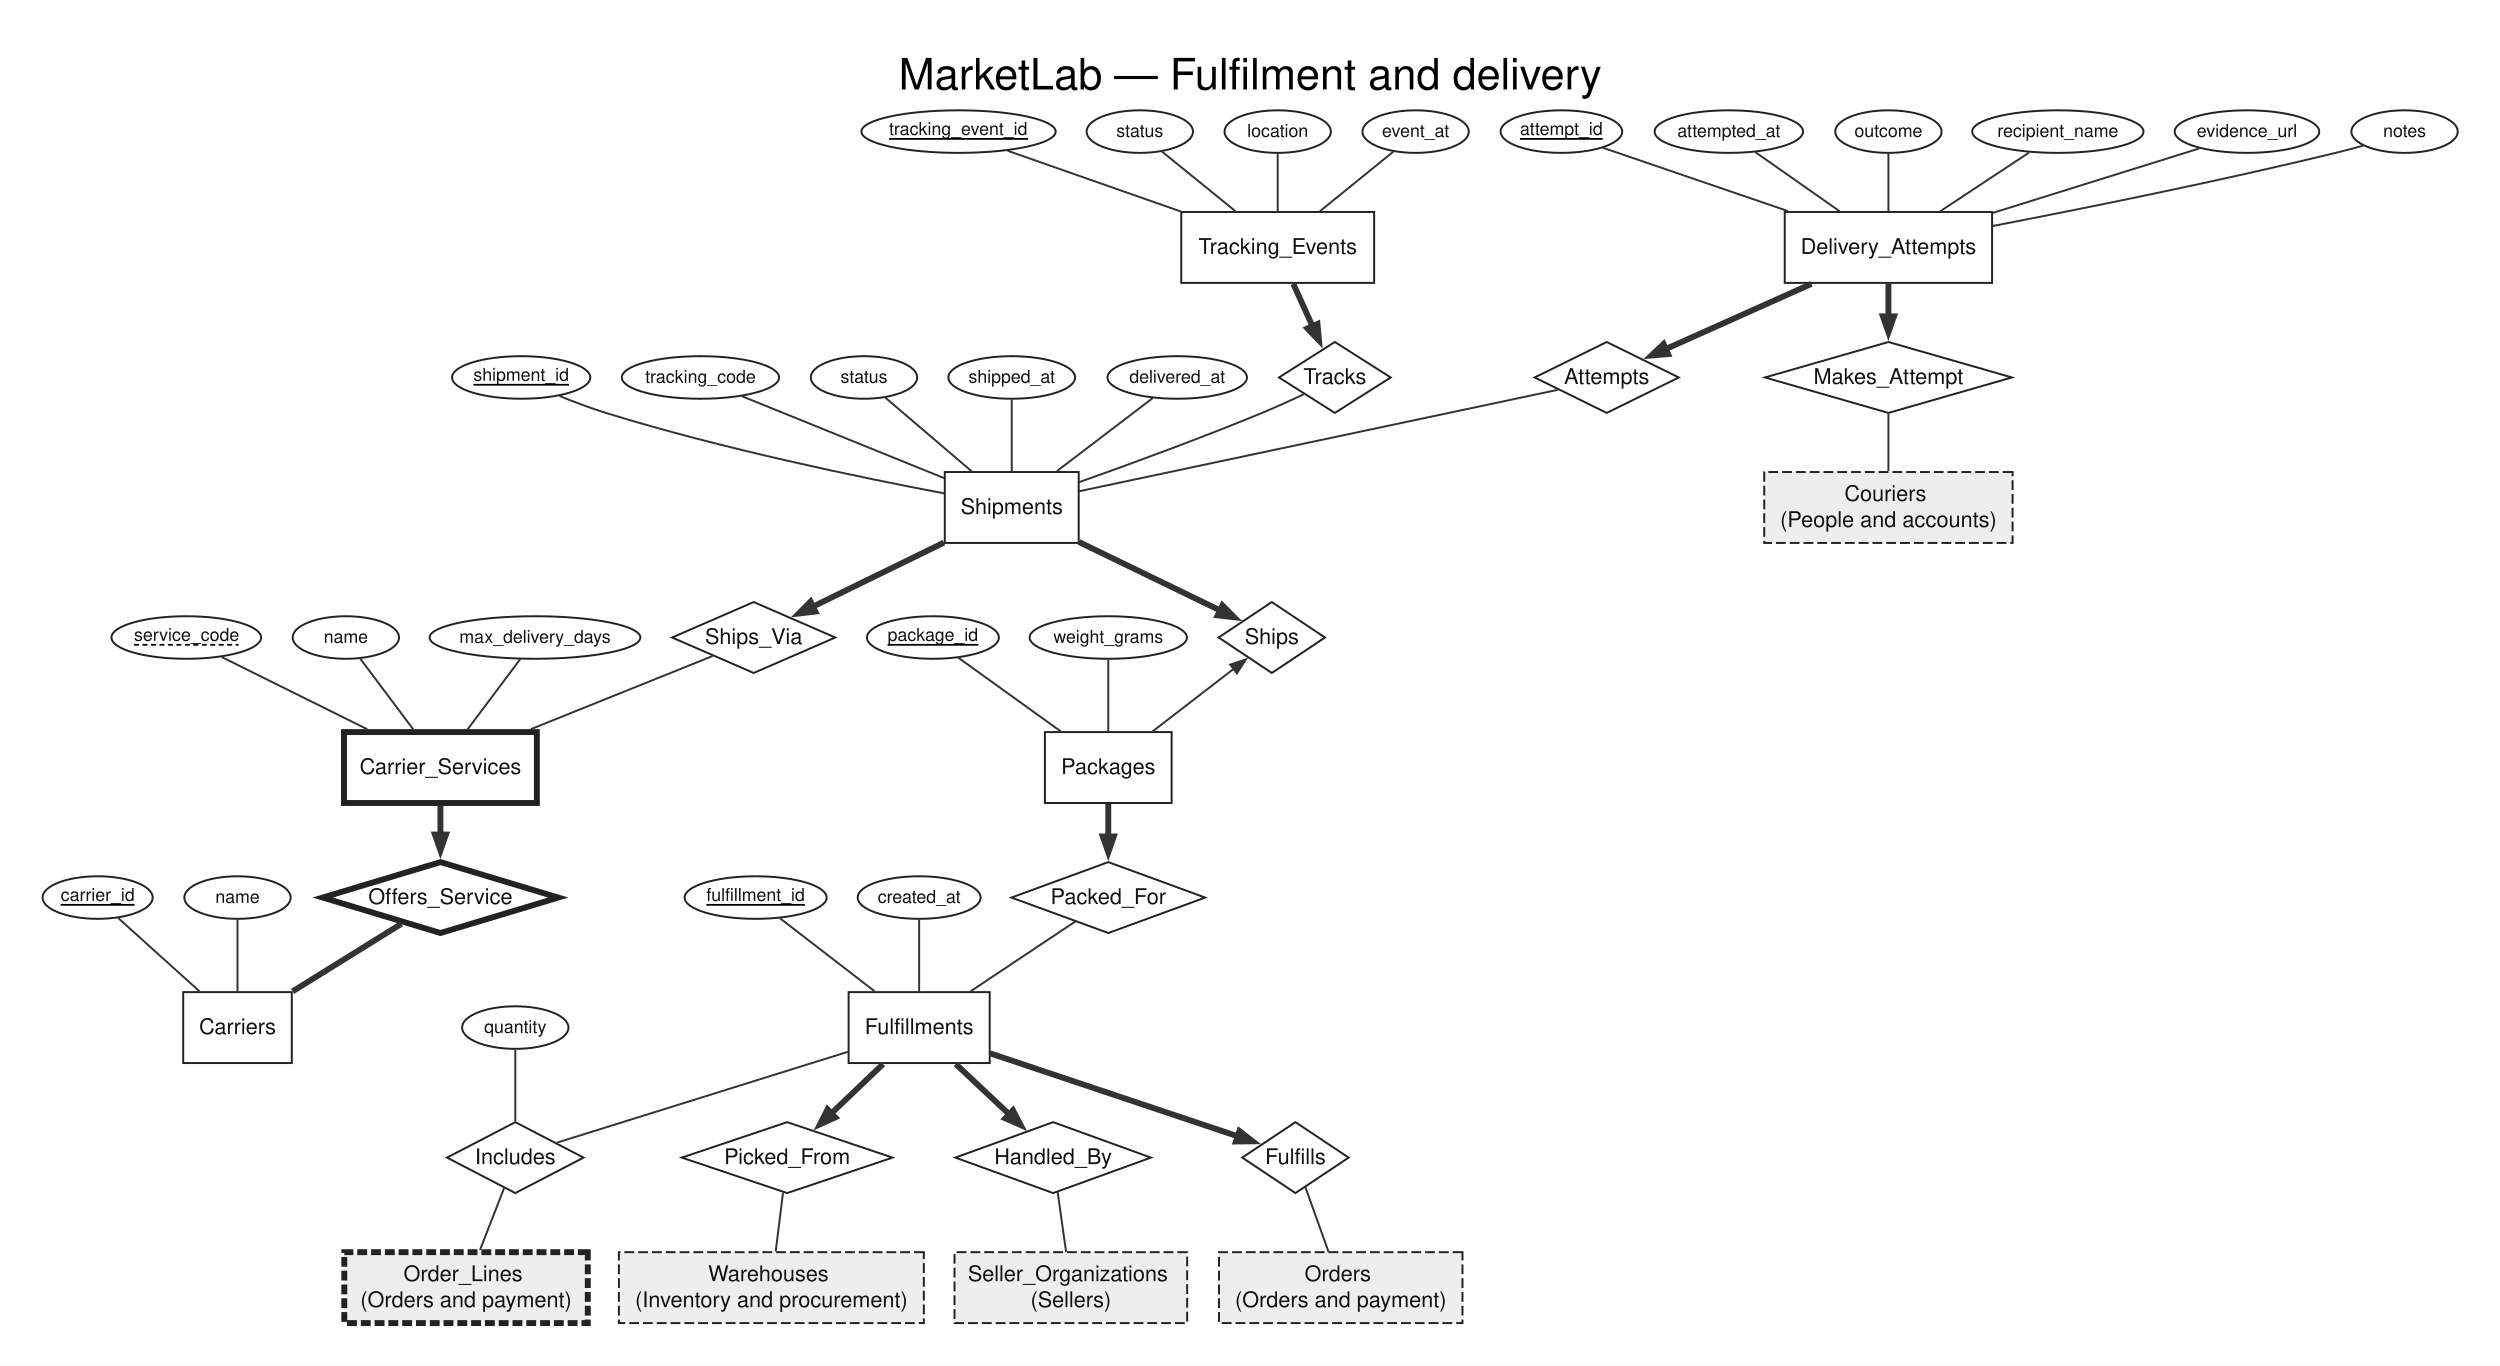
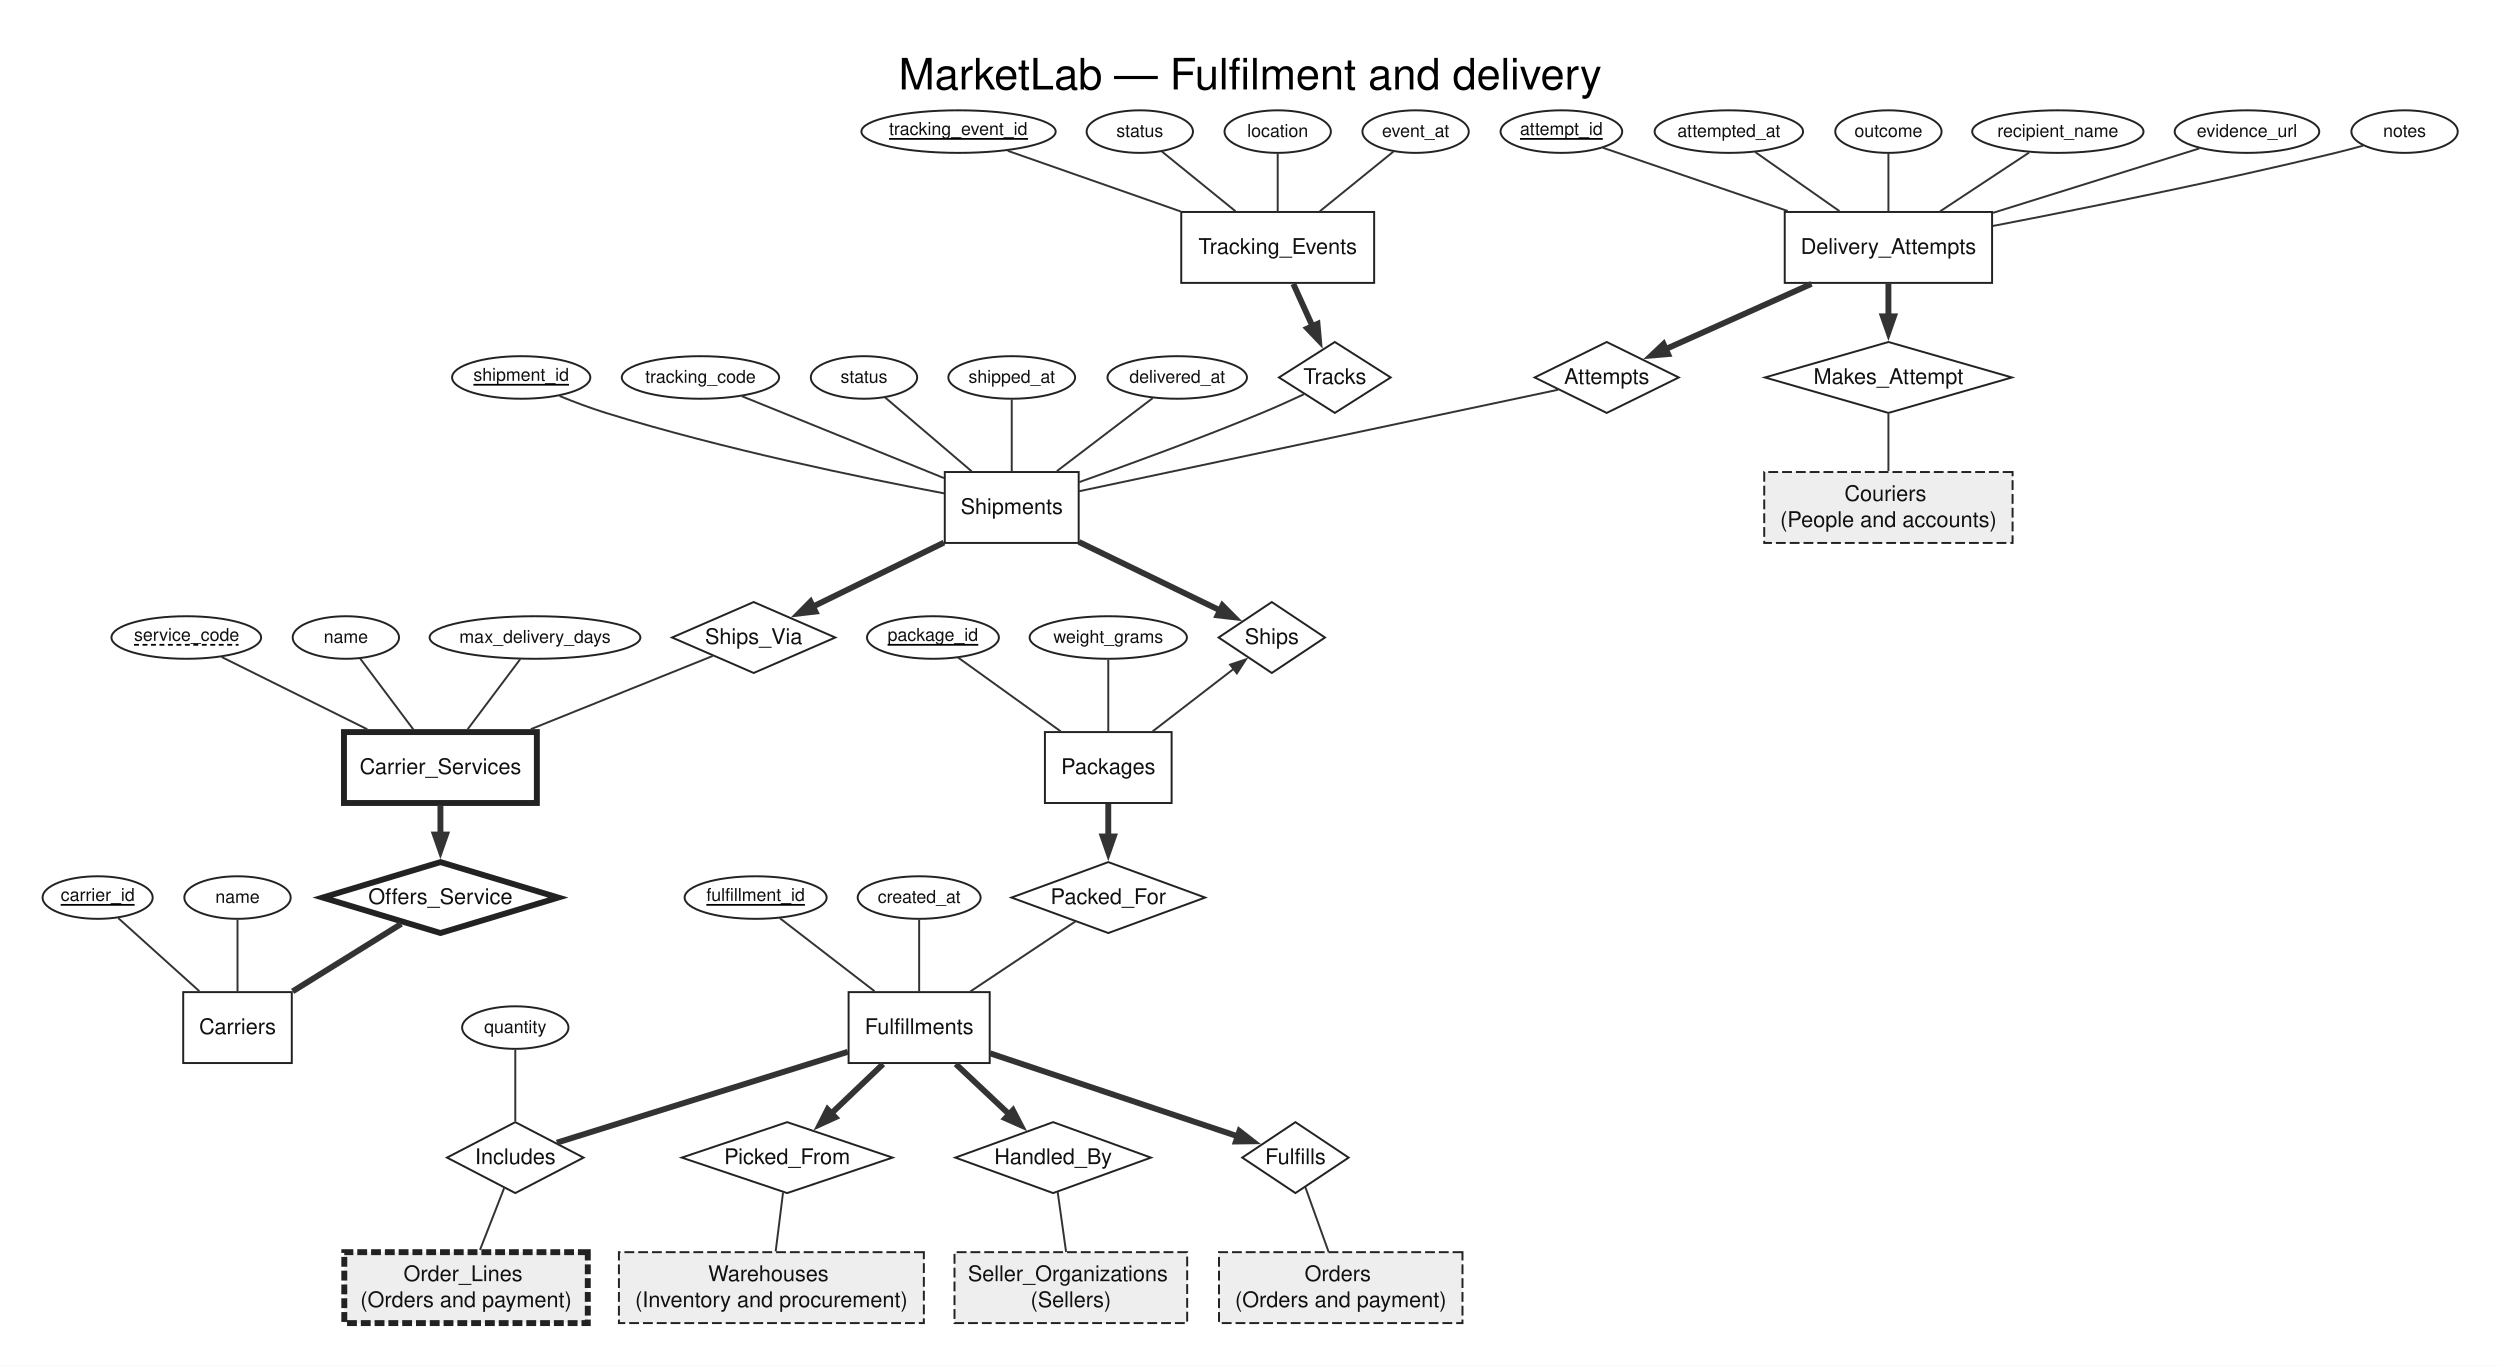
<svg xmlns="http://www.w3.org/2000/svg" width="1269pt" height="693pt" viewBox="0.00 0.00 1269.00 693.00">
  <g id="graph0" class="graph" transform="scale(1 1) rotate(0) translate(21.6 671.6)">
    <polygon fill="white" stroke="none" points="-21.6,21.6 -21.6,-671.6 1247.56,-671.6 1247.56,21.6 -21.6,21.6" />
    <text xml:space="preserve" text-anchor="middle" x="612.98" y="-626.2" font-family="Helvetica,sans-Serif" font-size="22.00">MarketLab — Fulfilment and delivery</text>
    <g id="node1" class="node">
      <polygon fill="none" stroke="#222222" stroke-width="3" points="250.91,-300 153,-300 153,-264 250.91,-264 250.91,-300" />
      <text xml:space="preserve" text-anchor="middle" x="201.96" y="-278.7" font-family="Helvetica,sans-Serif" font-size="11.00" fill="#111111">Carrier_Services</text>
    </g>
    <g id="node41" class="node">
      <polygon fill="none" stroke="#222222" stroke-width="3" points="201.96,-234 142.19,-216 201.96,-198 261.73,-216 201.96,-234" />
      <text xml:space="preserve" text-anchor="middle" x="201.96" y="-212.7" font-family="Helvetica,sans-Serif" font-size="11.00" fill="#111111">Offers_Service</text>
    </g>
    <g id="edge33" class="edge">
      <path fill="none" stroke="#333333" stroke-width="3" d="M201.96,-262.83C201.96,-258.14 201.96,-252.96 201.96,-247.82" />
      <polygon fill="#333333" stroke="#333333" stroke-width="3" points="204.76,-247.98 201.96,-239.98 199.16,-247.98 204.76,-247.98" />
    </g>
    <g id="node2" class="node">
      <ellipse fill="none" stroke="#222222" cx="72.96" cy="-348" rx="37.98" ry="10.8" />
      <text xml:space="preserve" text-anchor="start" x="46.44" y="-346.3" font-family="Helvetica,sans-Serif" font-size="9.00" fill="#111111">service_code</text>
      <line x1="46.44" y1="-344.30" x2="99.48" y2="-344.30" stroke="black" stroke-width="0.9" stroke-dasharray="2.5,1.8" />
    </g>
    <g id="edge1" class="edge">
      <path fill="none" stroke="#333333" d="M90.89,-338.1C109.93,-328.66 140.56,-313.46 164.83,-301.42" />
    </g>
    <g id="node3" class="node">
      <ellipse fill="none" stroke="#222222" cx="153.96" cy="-348" rx="27" ry="10.8" />
      <text xml:space="preserve" text-anchor="middle" x="153.96" y="-345.3" font-family="Helvetica,sans-Serif" font-size="9.00" fill="#111111">name</text>
    </g>
    <g id="edge2" class="edge">
      <path fill="none" stroke="#333333" d="M161.25,-337.28C168.38,-327.77 179.42,-313.04 188.21,-301.33" />
    </g>
    <g id="node4" class="node">
      <ellipse fill="none" stroke="#222222" cx="249.96" cy="-348" rx="53.49" ry="10.8" />
      <text xml:space="preserve" text-anchor="middle" x="249.96" y="-345.3" font-family="Helvetica,sans-Serif" font-size="9.00" fill="#111111">max_delivery_days</text>
    </g>
    <g id="edge3" class="edge">
      <path fill="none" stroke="#333333" d="M242.46,-337C235.34,-327.51 224.47,-313.01 215.78,-301.43" />
    </g>
    <g id="node5" class="node">
      <polygon fill="none" stroke="#222222" points="126.51,-168 71.4,-168 71.4,-132 126.51,-132 126.51,-168" />
      <text xml:space="preserve" text-anchor="middle" x="98.96" y="-146.7" font-family="Helvetica,sans-Serif" font-size="11.00" fill="#111111">Carriers</text>
    </g>
    <g id="node6" class="node">
      <ellipse fill="none" stroke="#222222" cx="27.96" cy="-216" rx="27.96" ry="10.8" />
      <text xml:space="preserve" text-anchor="start" x="9.2" y="-214.3" font-family="Helvetica,sans-Serif" font-size="9.00" fill="#111111">carrier_id</text>
      <line x1="9.20" y1="-212.30" x2="46.72" y2="-212.30" stroke="black" stroke-width="0.9" />
    </g>
    <g id="edge4" class="edge">
      <path fill="none" stroke="#333333" d="M38.43,-205.56C49.23,-195.82 66.32,-180.42 79.59,-168.46" />
    </g>
    <g id="node7" class="node">
      <ellipse fill="none" stroke="#222222" cx="98.96" cy="-216" rx="27" ry="10.8" />
      <text xml:space="preserve" text-anchor="middle" x="98.96" y="-213.3" font-family="Helvetica,sans-Serif" font-size="9.00" fill="#111111">name</text>
    </g>
    <g id="edge5" class="edge">
      <path fill="none" stroke="#333333" d="M98.96,-204.72C98.96,-194.89 98.96,-179.9 98.96,-168.25" />
    </g>
    <g id="node8" class="node">
      <polygon fill="#eeeeee" stroke="#222222" stroke-dasharray="5,2" points="999.99,-432 873.92,-432 873.92,-396 999.99,-396 999.99,-432" />
      <text xml:space="preserve" text-anchor="middle" x="936.96" y="-417.3" font-family="Helvetica,sans-Serif" font-size="11.00" fill="#111111">Couriers</text>
      <text xml:space="preserve" text-anchor="middle" x="936.96" y="-404.1" font-family="Helvetica,sans-Serif" font-size="11.00" fill="#111111">(People and accounts)</text>
    </g>
    <g id="node9" class="node">
      <polygon fill="none" stroke="#222222" points="989.58,-564 884.33,-564 884.33,-528 989.58,-528 989.58,-564" />
      <text xml:space="preserve" text-anchor="middle" x="936.96" y="-542.7" font-family="Helvetica,sans-Serif" font-size="11.00" fill="#111111">Delivery_Attempts</text>
    </g>
    <g id="node45" class="node">
      <polygon fill="none" stroke="#222222" points="936.96,-498 874.28,-480 936.96,-462 999.63,-480 936.96,-498" />
      <text xml:space="preserve" text-anchor="middle" x="936.96" y="-476.7" font-family="Helvetica,sans-Serif" font-size="11.00" fill="#111111">Makes_Attempt</text>
    </g>
    <g id="edge41" class="edge">
      <path fill="none" stroke="#333333" stroke-width="3" d="M936.96,-527.51C936.96,-522.29 936.96,-516.42 936.96,-510.64" />
      <polygon fill="#333333" stroke="#333333" stroke-width="3" points="939.76,-511.01 936.96,-503.01 934.16,-511.01 939.76,-511.01" />
    </g>
    <g id="node46" class="node">
      <polygon fill="none" stroke="#222222" points="793.96,-498 757.38,-480 793.96,-462 830.54,-480 793.96,-498" />
      <text xml:space="preserve" text-anchor="middle" x="793.96" y="-476.7" font-family="Helvetica,sans-Serif" font-size="11.00" fill="#111111">Attempts</text>
    </g>
    <g id="edge43" class="edge">
      <path fill="none" stroke="#333333" stroke-width="3" d="M897.88,-527.51C874.55,-517.07 845.37,-504.01 823.87,-494.39" />
      <polygon fill="#333333" stroke="#333333" stroke-width="3" points="825.1,-491.87 816.65,-491.16 822.81,-496.98 825.1,-491.87" />
    </g>
    <g id="node10" class="node">
      <ellipse fill="none" stroke="#222222" cx="770.96" cy="-604.8" rx="30.87" ry="10.8" />
      <text xml:space="preserve" text-anchor="start" x="749.95" y="-603.1" font-family="Helvetica,sans-Serif" font-size="9.00" fill="#111111">attempt_id</text>
      <line x1="749.95" y1="-601.10" x2="791.97" y2="-601.10" stroke="black" stroke-width="0.9" />
    </g>
    <g id="edge6" class="edge">
      <path fill="none" stroke="#333333" d="M791.98,-596.61C815.45,-588.58 854.28,-575.29 885.85,-564.49" />
    </g>
    <g id="node11" class="node">
      <ellipse fill="none" stroke="#222222" cx="855.96" cy="-604.8" rx="37.67" ry="10.8" />
      <text xml:space="preserve" text-anchor="middle" x="855.96" y="-602.1" font-family="Helvetica,sans-Serif" font-size="9.00" fill="#111111">attempted_at</text>
    </g>
    <g id="edge7" class="edge">
      <path fill="none" stroke="#333333" d="M869.33,-594.42C880.93,-586.29 898.01,-574.31 912.1,-564.43" />
    </g>
    <g id="node12" class="node">
      <ellipse fill="none" stroke="#222222" cx="936.96" cy="-604.8" rx="27" ry="10.8" />
      <text xml:space="preserve" text-anchor="middle" x="936.96" y="-602.1" font-family="Helvetica,sans-Serif" font-size="9.00" fill="#111111">outcome</text>
    </g>
    <g id="edge8" class="edge">
      <path fill="none" stroke="#333333" d="M936.96,-593.65C936.96,-585.48 936.96,-573.82 936.96,-564.2" />
    </g>
    <g id="node13" class="node">
      <ellipse fill="none" stroke="#222222" cx="1022.96" cy="-604.8" rx="43.48" ry="10.8" />
      <text xml:space="preserve" text-anchor="middle" x="1022.96" y="-602.1" font-family="Helvetica,sans-Serif" font-size="9.00" fill="#111111">recipient_name</text>
    </g>
    <g id="edge9" class="edge">
      <path fill="none" stroke="#333333" d="M1008.37,-594.16C996.01,-586 977.97,-574.09 963.12,-564.28" />
    </g>
    <g id="node14" class="node">
      <ellipse fill="none" stroke="#222222" cx="1118.96" cy="-604.8" rx="36.69" ry="10.8" />
      <text xml:space="preserve" text-anchor="middle" x="1118.96" y="-602.1" font-family="Helvetica,sans-Serif" font-size="9.00" fill="#111111">evidence_url</text>
    </g>
    <g id="edge10" class="edge">
      <path fill="none" stroke="#333333" d="M1094.79,-596.26C1068.2,-587.96 1024.64,-574.36 990.01,-563.56" />
    </g>
    <g id="node15" class="node">
      <ellipse fill="none" stroke="#222222" cx="1198.96" cy="-604.8" rx="27" ry="10.8" />
      <text xml:space="preserve" text-anchor="middle" x="1198.96" y="-602.1" font-family="Helvetica,sans-Serif" font-size="9.00" fill="#111111">notes</text>
    </g>
    <g id="edge11" class="edge">
      <path fill="none" stroke="#333333" d="M1177.92,-597.66C1173.33,-596.39 1168.49,-595.1 1163.96,-594 1104.71,-579.59 1036.09,-565.78 989.94,-556.9" />
    </g>
    <g id="node16" class="node">
      <polygon fill="none" stroke="#222222" points="480.77,-168 409.15,-168 409.15,-132 480.77,-132 480.77,-168" />
      <text xml:space="preserve" text-anchor="middle" x="444.96" y="-146.7" font-family="Helvetica,sans-Serif" font-size="11.00" fill="#111111">Fulfillments</text>
    </g>
    <g id="node37" class="node">
      <polygon fill="none" stroke="#222222" points="377.96,-102 324.47,-84 377.96,-66 431.44,-84 377.96,-102" />
      <text xml:space="preserve" text-anchor="middle" x="377.96" y="-80.7" font-family="Helvetica,sans-Serif" font-size="11.00" fill="#111111">Picked_From</text>
    </g>
    <g id="edge25" class="edge">
      <path fill="none" stroke="#333333" stroke-width="3" d="M426.65,-131.51C418.54,-123.77 408.93,-114.58 400.39,-106.43" />
      <polygon fill="#333333" stroke="#333333" stroke-width="3" points="402.36,-104.44 394.64,-100.93 398.49,-108.48 402.36,-104.44" />
    </g>
    <g id="node38" class="node">
      <polygon fill="none" stroke="#222222" points="512.96,-102 463.32,-84 512.96,-66 562.6,-84 512.96,-102" />
      <text xml:space="preserve" text-anchor="middle" x="512.96" y="-80.7" font-family="Helvetica,sans-Serif" font-size="11.00" fill="#111111">Handled_By</text>
    </g>
    <g id="edge27" class="edge">
      <path fill="none" stroke="#333333" stroke-width="3" d="M463.54,-131.51C471.97,-123.58 482.01,-114.13 490.83,-105.83" />
      <polygon fill="#333333" stroke="#333333" stroke-width="3" points="492.57,-108.03 496.48,-100.51 488.73,-103.95 492.57,-108.03" />
    </g>
    <g id="node39" class="node">
      <polygon fill="none" stroke="#222222" points="635.96,-102 608.96,-84 635.96,-66 662.96,-84 635.96,-102" />
      <text xml:space="preserve" text-anchor="middle" x="635.96" y="-80.7" font-family="Helvetica,sans-Serif" font-size="11.00" fill="#111111">Fulfills</text>
    </g>
    <g id="edge29" class="edge">
      <path fill="none" stroke="#333333" stroke-width="3" d="M480.88,-136.96C517.3,-124.76 572.95,-106.11 606.74,-94.79" />
      <polygon fill="#333333" stroke="#333333" stroke-width="3" points="607.54,-97.48 614.23,-92.28 605.76,-92.17 607.54,-97.48" />
    </g>
    <g id="node47" class="node">
      <polygon fill="none" stroke="#222222" points="239.96,-102 205.3,-84 239.96,-66 274.61,-84 239.96,-102" />
      <text xml:space="preserve" text-anchor="middle" x="239.96" y="-80.7" font-family="Helvetica,sans-Serif" font-size="11.00" fill="#111111">Includes</text>
    </g>
    <g id="edge46" class="edge">
-       <path fill="none" stroke="#333333" d="M408.78,-137.71C365.91,-124.32 295.9,-102.47 261.05,-91.58" />
+       <path fill="none" stroke="#333333" stroke-width="3" d="M408.78,-137.71C365.91,-124.32 295.9,-102.47 261.05,-91.58" />
    </g>
    <g id="node17" class="node">
      <ellipse fill="none" stroke="#222222" cx="361.96" cy="-216" rx="36.04" ry="10.8" />
      <text xml:space="preserve" text-anchor="start" x="336.95" y="-214.3" font-family="Helvetica,sans-Serif" font-size="9.00" fill="#111111">fulfillment_id</text>
      <line x1="336.95" y1="-212.30" x2="386.97" y2="-212.30" stroke="black" stroke-width="0.9" />
    </g>
    <g id="edge12" class="edge">
      <path fill="none" stroke="#333333" d="M374.2,-205.56C386.83,-195.82 406.81,-180.42 422.32,-168.46" />
    </g>
    <g id="node18" class="node">
      <ellipse fill="none" stroke="#222222" cx="444.96" cy="-216" rx="31.2" ry="10.8" />
      <text xml:space="preserve" text-anchor="middle" x="444.96" y="-213.3" font-family="Helvetica,sans-Serif" font-size="9.00" fill="#111111">created_at</text>
    </g>
    <g id="edge13" class="edge">
      <path fill="none" stroke="#333333" d="M444.96,-204.72C444.96,-194.89 444.96,-179.9 444.96,-168.25" />
    </g>
    <g id="node19" class="node">
      <polygon fill="#eeeeee" stroke="#222222" stroke-width="3" stroke-dasharray="5,2" points="276.76,-36 153.16,-36 153.16,0 276.76,0 276.76,-36" />
      <text xml:space="preserve" text-anchor="middle" x="214.96" y="-21.3" font-family="Helvetica,sans-Serif" font-size="11.00" fill="#111111">Order_Lines</text>
      <text xml:space="preserve" text-anchor="middle" x="214.96" y="-8.1" font-family="Helvetica,sans-Serif" font-size="11.00" fill="#111111">(Orders and payment)</text>
    </g>
    <g id="node20" class="node">
      <polygon fill="#eeeeee" stroke="#222222" stroke-dasharray="5,2" points="720.76,-36 597.16,-36 597.16,0 720.76,0 720.76,-36" />
      <text xml:space="preserve" text-anchor="middle" x="658.96" y="-21.3" font-family="Helvetica,sans-Serif" font-size="11.00" fill="#111111">Orders</text>
      <text xml:space="preserve" text-anchor="middle" x="658.96" y="-8.1" font-family="Helvetica,sans-Serif" font-size="11.00" fill="#111111">(Orders and payment)</text>
    </g>
    <g id="node21" class="node">
      <polygon fill="none" stroke="#222222" points="573.11,-300 508.8,-300 508.8,-264 573.11,-264 573.11,-300" />
      <text xml:space="preserve" text-anchor="middle" x="540.96" y="-278.7" font-family="Helvetica,sans-Serif" font-size="11.00" fill="#111111">Packages</text>
    </g>
    <g id="node40" class="node">
      <polygon fill="none" stroke="#222222" points="540.96,-234 491.81,-216 540.96,-198 590.11,-216 540.96,-234" />
      <text xml:space="preserve" text-anchor="middle" x="540.96" y="-212.7" font-family="Helvetica,sans-Serif" font-size="11.00" fill="#111111">Packed_For</text>
    </g>
    <g id="edge31" class="edge">
      <path fill="none" stroke="#333333" stroke-width="3" d="M540.96,-263.51C540.96,-258.29 540.96,-252.42 540.96,-246.64" />
      <polygon fill="#333333" stroke="#333333" stroke-width="3" points="543.76,-247.01 540.96,-239.01 538.16,-247.01 543.76,-247.01" />
    </g>
    <g id="node22" class="node">
      <ellipse fill="none" stroke="#222222" cx="451.96" cy="-348" rx="33.47" ry="10.8" />
      <text xml:space="preserve" text-anchor="start" x="428.94" y="-346.3" font-family="Helvetica,sans-Serif" font-size="9.00" fill="#111111">package_id</text>
      <line x1="428.94" y1="-344.30" x2="474.98" y2="-344.30" stroke="black" stroke-width="0.9" />
    </g>
    <g id="edge14" class="edge">
      <path fill="none" stroke="#333333" d="M464.71,-337.83C478.26,-328.08 500.02,-312.44 516.83,-300.35" />
    </g>
    <g id="node23" class="node">
      <ellipse fill="none" stroke="#222222" cx="540.96" cy="-348" rx="39.92" ry="10.8" />
      <text xml:space="preserve" text-anchor="middle" x="540.96" y="-345.3" font-family="Helvetica,sans-Serif" font-size="9.00" fill="#111111">weight_grams</text>
    </g>
    <g id="edge15" class="edge">
      <path fill="none" stroke="#333333" d="M540.96,-336.72C540.96,-326.89 540.96,-311.9 540.96,-300.25" />
    </g>
    <g id="node24" class="node">
      <polygon fill="#eeeeee" stroke="#222222" stroke-dasharray="5,2" points="581.01,-36 462.9,-36 462.9,0 581.01,0 581.01,-36" />
      <text xml:space="preserve" text-anchor="middle" x="521.96" y="-21.3" font-family="Helvetica,sans-Serif" font-size="11.00" fill="#111111">Seller_Organizations</text>
      <text xml:space="preserve" text-anchor="middle" x="521.96" y="-8.1" font-family="Helvetica,sans-Serif" font-size="11.00" fill="#111111">(Sellers)</text>
    </g>
    <g id="node25" class="node">
      <polygon fill="none" stroke="#222222" points="525.94,-432 457.97,-432 457.97,-396 525.94,-396 525.94,-432" />
      <text xml:space="preserve" text-anchor="middle" x="491.96" y="-410.7" font-family="Helvetica,sans-Serif" font-size="11.00" fill="#111111">Shipments</text>
    </g>
    <g id="node42" class="node">
      <polygon fill="none" stroke="#222222" points="360.96,-366 319.53,-348 360.96,-330 402.38,-348 360.96,-366" />
      <text xml:space="preserve" text-anchor="middle" x="360.96" y="-344.7" font-family="Helvetica,sans-Serif" font-size="11.00" fill="#111111">Ships_Via</text>
    </g>
    <g id="edge35" class="edge">
      <path fill="none" stroke="#333333" stroke-width="3" d="M457.54,-396.18C436.85,-386.08 410.78,-373.34 390.94,-363.65" />
      <polygon fill="#333333" stroke="#333333" stroke-width="3" points="392.28,-361.18 383.86,-360.19 389.82,-366.22 392.28,-361.18" />
    </g>
    <g id="node43" class="node">
      <polygon fill="none" stroke="#222222" points="623.96,-366 596.96,-348 623.96,-330 650.96,-348 623.96,-366" />
      <text xml:space="preserve" text-anchor="middle" x="623.96" y="-344.7" font-family="Helvetica,sans-Serif" font-size="11.00" fill="#111111">Ships</text>
    </g>
    <g id="edge37" class="edge">
      <path fill="none" stroke="#333333" stroke-width="3" d="M526.08,-396.48C544.67,-387.47 568.08,-376.13 588.96,-366 591.83,-364.61 594.83,-363.15 597.82,-361.7" />
      <polygon fill="#333333" stroke="#333333" stroke-width="3" points="598.91,-364.28 604.89,-358.27 596.47,-359.24 598.91,-364.28" />
    </g>
    <g id="node26" class="node">
      <ellipse fill="none" stroke="#222222" cx="242.96" cy="-480" rx="35.08" ry="10.8" />
      <text xml:space="preserve" text-anchor="start" x="218.69" y="-478.3" font-family="Helvetica,sans-Serif" font-size="9.00" fill="#111111">shipment_id</text>
      <line x1="218.69" y1="-476.30" x2="267.23" y2="-476.30" stroke="black" stroke-width="0.9" />
    </g>
    <g id="edge16" class="edge">
      <path fill="none" stroke="#333333" d="M262.43,-470.58C269.72,-467.61 278.14,-464.42 285.96,-462 345.35,-443.6 416.4,-428.96 457.64,-421.17" />
    </g>
    <g id="node27" class="node">
      <ellipse fill="none" stroke="#222222" cx="333.96" cy="-480" rx="39.93" ry="10.8" />
      <text xml:space="preserve" text-anchor="middle" x="333.96" y="-477.3" font-family="Helvetica,sans-Serif" font-size="9.00" fill="#111111">tracking_code</text>
    </g>
    <g id="edge17" class="edge">
      <path fill="none" stroke="#333333" d="M354.94,-470.5C381.13,-459.89 426.28,-441.6 457.56,-428.93" />
    </g>
    <g id="node28" class="node">
      <ellipse fill="none" stroke="#222222" cx="416.96" cy="-480" rx="27" ry="10.8" />
      <text xml:space="preserve" text-anchor="middle" x="416.96" y="-477.3" font-family="Helvetica,sans-Serif" font-size="9.00" fill="#111111">status</text>
    </g>
    <g id="edge18" class="edge">
      <path fill="none" stroke="#333333" d="M427.7,-469.83C439.13,-460.08 457.46,-444.44 471.62,-432.35" />
    </g>
    <g id="node29" class="node">
      <ellipse fill="none" stroke="#222222" cx="491.96" cy="-480" rx="32.17" ry="10.8" />
      <text xml:space="preserve" text-anchor="middle" x="491.96" y="-477.3" font-family="Helvetica,sans-Serif" font-size="9.00" fill="#111111">shipped_at</text>
    </g>
    <g id="edge19" class="edge">
      <path fill="none" stroke="#333333" d="M491.96,-468.72C491.96,-458.89 491.96,-443.9 491.96,-432.25" />
    </g>
    <g id="node30" class="node">
      <ellipse fill="none" stroke="#222222" cx="575.96" cy="-480" rx="35.4" ry="10.8" />
      <text xml:space="preserve" text-anchor="middle" x="575.96" y="-477.3" font-family="Helvetica,sans-Serif" font-size="9.00" fill="#111111">delivered_at</text>
    </g>
    <g id="edge20" class="edge">
      <path fill="none" stroke="#333333" d="M563.56,-469.56C550.78,-459.82 530.57,-444.42 514.87,-432.46" />
    </g>
    <g id="node31" class="node">
      <polygon fill="none" stroke="#222222" points="675.92,-564 578,-564 578,-528 675.92,-528 675.92,-564" />
      <text xml:space="preserve" text-anchor="middle" x="626.96" y="-542.7" font-family="Helvetica,sans-Serif" font-size="11.00" fill="#111111">Tracking_Events</text>
    </g>
    <g id="node44" class="node">
      <polygon fill="none" stroke="#222222" points="655.96,-498 627.6,-480 655.96,-462 684.31,-480 655.96,-498" />
      <text xml:space="preserve" text-anchor="middle" x="655.96" y="-476.7" font-family="Helvetica,sans-Serif" font-size="11.00" fill="#111111">Tracks</text>
    </g>
    <g id="edge39" class="edge">
      <path fill="none" stroke="#333333" stroke-width="3" d="M634.88,-527.51C637.89,-520.87 641.38,-513.18 644.64,-505.98" />
      <polygon fill="#333333" stroke="#333333" stroke-width="3" points="647.16,-507.19 647.92,-498.75 642.06,-504.88 647.16,-507.19" />
    </g>
    <g id="node32" class="node">
      <ellipse fill="none" stroke="#222222" cx="464.96" cy="-604.8" rx="49.3" ry="10.8" />
      <text xml:space="preserve" text-anchor="start" x="429.68" y="-603.1" font-family="Helvetica,sans-Serif" font-size="9.00" fill="#111111">tracking_event_id</text>
      <line x1="429.68" y1="-601.10" x2="500.24" y2="-601.10" stroke="black" stroke-width="0.9" />
    </g>
    <g id="edge21" class="edge">
      <path fill="none" stroke="#333333" d="M489.92,-595.05C513.26,-586.87 548.78,-574.41 577.81,-564.23" />
    </g>
    <g id="node33" class="node">
      <ellipse fill="none" stroke="#222222" cx="556.96" cy="-604.8" rx="27" ry="10.8" />
      <text xml:space="preserve" text-anchor="middle" x="556.96" y="-602.1" font-family="Helvetica,sans-Serif" font-size="9.00" fill="#111111">status</text>
    </g>
    <g id="edge22" class="edge">
      <path fill="none" stroke="#333333" d="M568.2,-594.67C578.25,-586.52 593.25,-574.35 605.57,-564.35" />
    </g>
    <g id="node34" class="node">
      <ellipse fill="none" stroke="#222222" cx="626.96" cy="-604.8" rx="27" ry="10.8" />
      <text xml:space="preserve" text-anchor="middle" x="626.96" y="-602.1" font-family="Helvetica,sans-Serif" font-size="9.00" fill="#111111">location</text>
    </g>
    <g id="edge23" class="edge">
      <path fill="none" stroke="#333333" d="M626.96,-593.65C626.96,-585.48 626.96,-573.82 626.96,-564.2" />
    </g>
    <g id="node35" class="node">
      <ellipse fill="none" stroke="#222222" cx="696.96" cy="-604.8" rx="27" ry="10.8" />
      <text xml:space="preserve" text-anchor="middle" x="696.96" y="-602.1" font-family="Helvetica,sans-Serif" font-size="9.00" fill="#111111">event_at</text>
    </g>
    <g id="edge24" class="edge">
      <path fill="none" stroke="#333333" d="M685.71,-594.67C675.66,-586.52 660.67,-574.35 648.34,-564.35" />
    </g>
    <g id="node36" class="node">
      <polygon fill="#eeeeee" stroke="#222222" stroke-dasharray="5,2" points="447.35,-36 292.56,-36 292.56,0 447.35,0 447.35,-36" />
      <text xml:space="preserve" text-anchor="middle" x="369.96" y="-21.3" font-family="Helvetica,sans-Serif" font-size="11.00" fill="#111111">Warehouses</text>
      <text xml:space="preserve" text-anchor="middle" x="369.96" y="-8.1" font-family="Helvetica,sans-Serif" font-size="11.00" fill="#111111">(Inventory and procurement)</text>
    </g>
    <g id="edge26" class="edge">
      <path fill="none" stroke="#333333" d="M375.86,-66.18C374.71,-57 373.29,-45.64 372.13,-36.37" />
    </g>
    <g id="edge28" class="edge">
      <path fill="none" stroke="#333333" d="M515.28,-66.52C516.59,-57.19 518.23,-45.53 519.55,-36.1" />
    </g>
    <g id="edge30" class="edge">
      <path fill="none" stroke="#333333" d="M640.95,-69.11C644.44,-59.41 649.12,-46.39 652.83,-36.05" />
    </g>
    <g id="edge32" class="edge">
      <path fill="none" stroke="#333333" d="M524.24,-203.85C509.52,-194.04 487.85,-179.59 470.88,-168.28" />
    </g>
    <g id="edge34" class="edge">
      <path fill="none" stroke="#333333" stroke-width="3" d="M182.1,-202.66C166.43,-192.93 144.39,-179.23 126.93,-168.38" />
    </g>
    <g id="edge36" class="edge">
      <path fill="none" stroke="#333333" d="M340.17,-338.63C316.85,-329.25 278.31,-313.73 247.84,-301.47" />
    </g>
    <g id="edge38" class="edge">
      <path fill="none" stroke="#333333" d="M604.58,-332.06C592.28,-322.58 576.32,-310.27 563.46,-300.35" />
      <polygon fill="#333333" stroke="#333333" points="602.82,-334.24 610.87,-336.91 606.24,-329.8 602.82,-334.24" />
    </g>
    <g id="edge40" class="edge">
      <path fill="none" stroke="#333333" d="M640.23,-471.45C633.7,-468.4 626.01,-464.92 618.96,-462 587.9,-449.14 551.91,-435.98 526.19,-426.87" />
    </g>
    <g id="edge42" class="edge">
      <path fill="none" stroke="#333333" d="M936.96,-461.51C936.96,-452.48 936.96,-441.49 936.96,-432.47" />
    </g>
    <g id="edge44" class="edge">
      <path fill="none" stroke="#333333" d="M769.24,-473.76C715.43,-462.36 587.56,-435.26 526.1,-422.24" />
    </g>
    <g id="edge47" class="edge">
      <path fill="none" stroke="#333333" d="M234.28,-68.48C230.65,-59.18 225.92,-47.05 222.04,-37.13" />
    </g>
    <g id="node48" class="node">
      <ellipse fill="none" stroke="#222222" cx="239.96" cy="-150" rx="27" ry="10.8" />
      <text xml:space="preserve" text-anchor="middle" x="239.96" y="-147.3" font-family="Helvetica,sans-Serif" font-size="9.00" fill="#111111">quantity</text>
    </g>
    <g id="edge45" class="edge">
      <path fill="none" stroke="#333333" d="M239.96,-138.72C239.96,-128.96 239.96,-114.12 239.96,-102.5" />
    </g>
  </g>
</svg>
